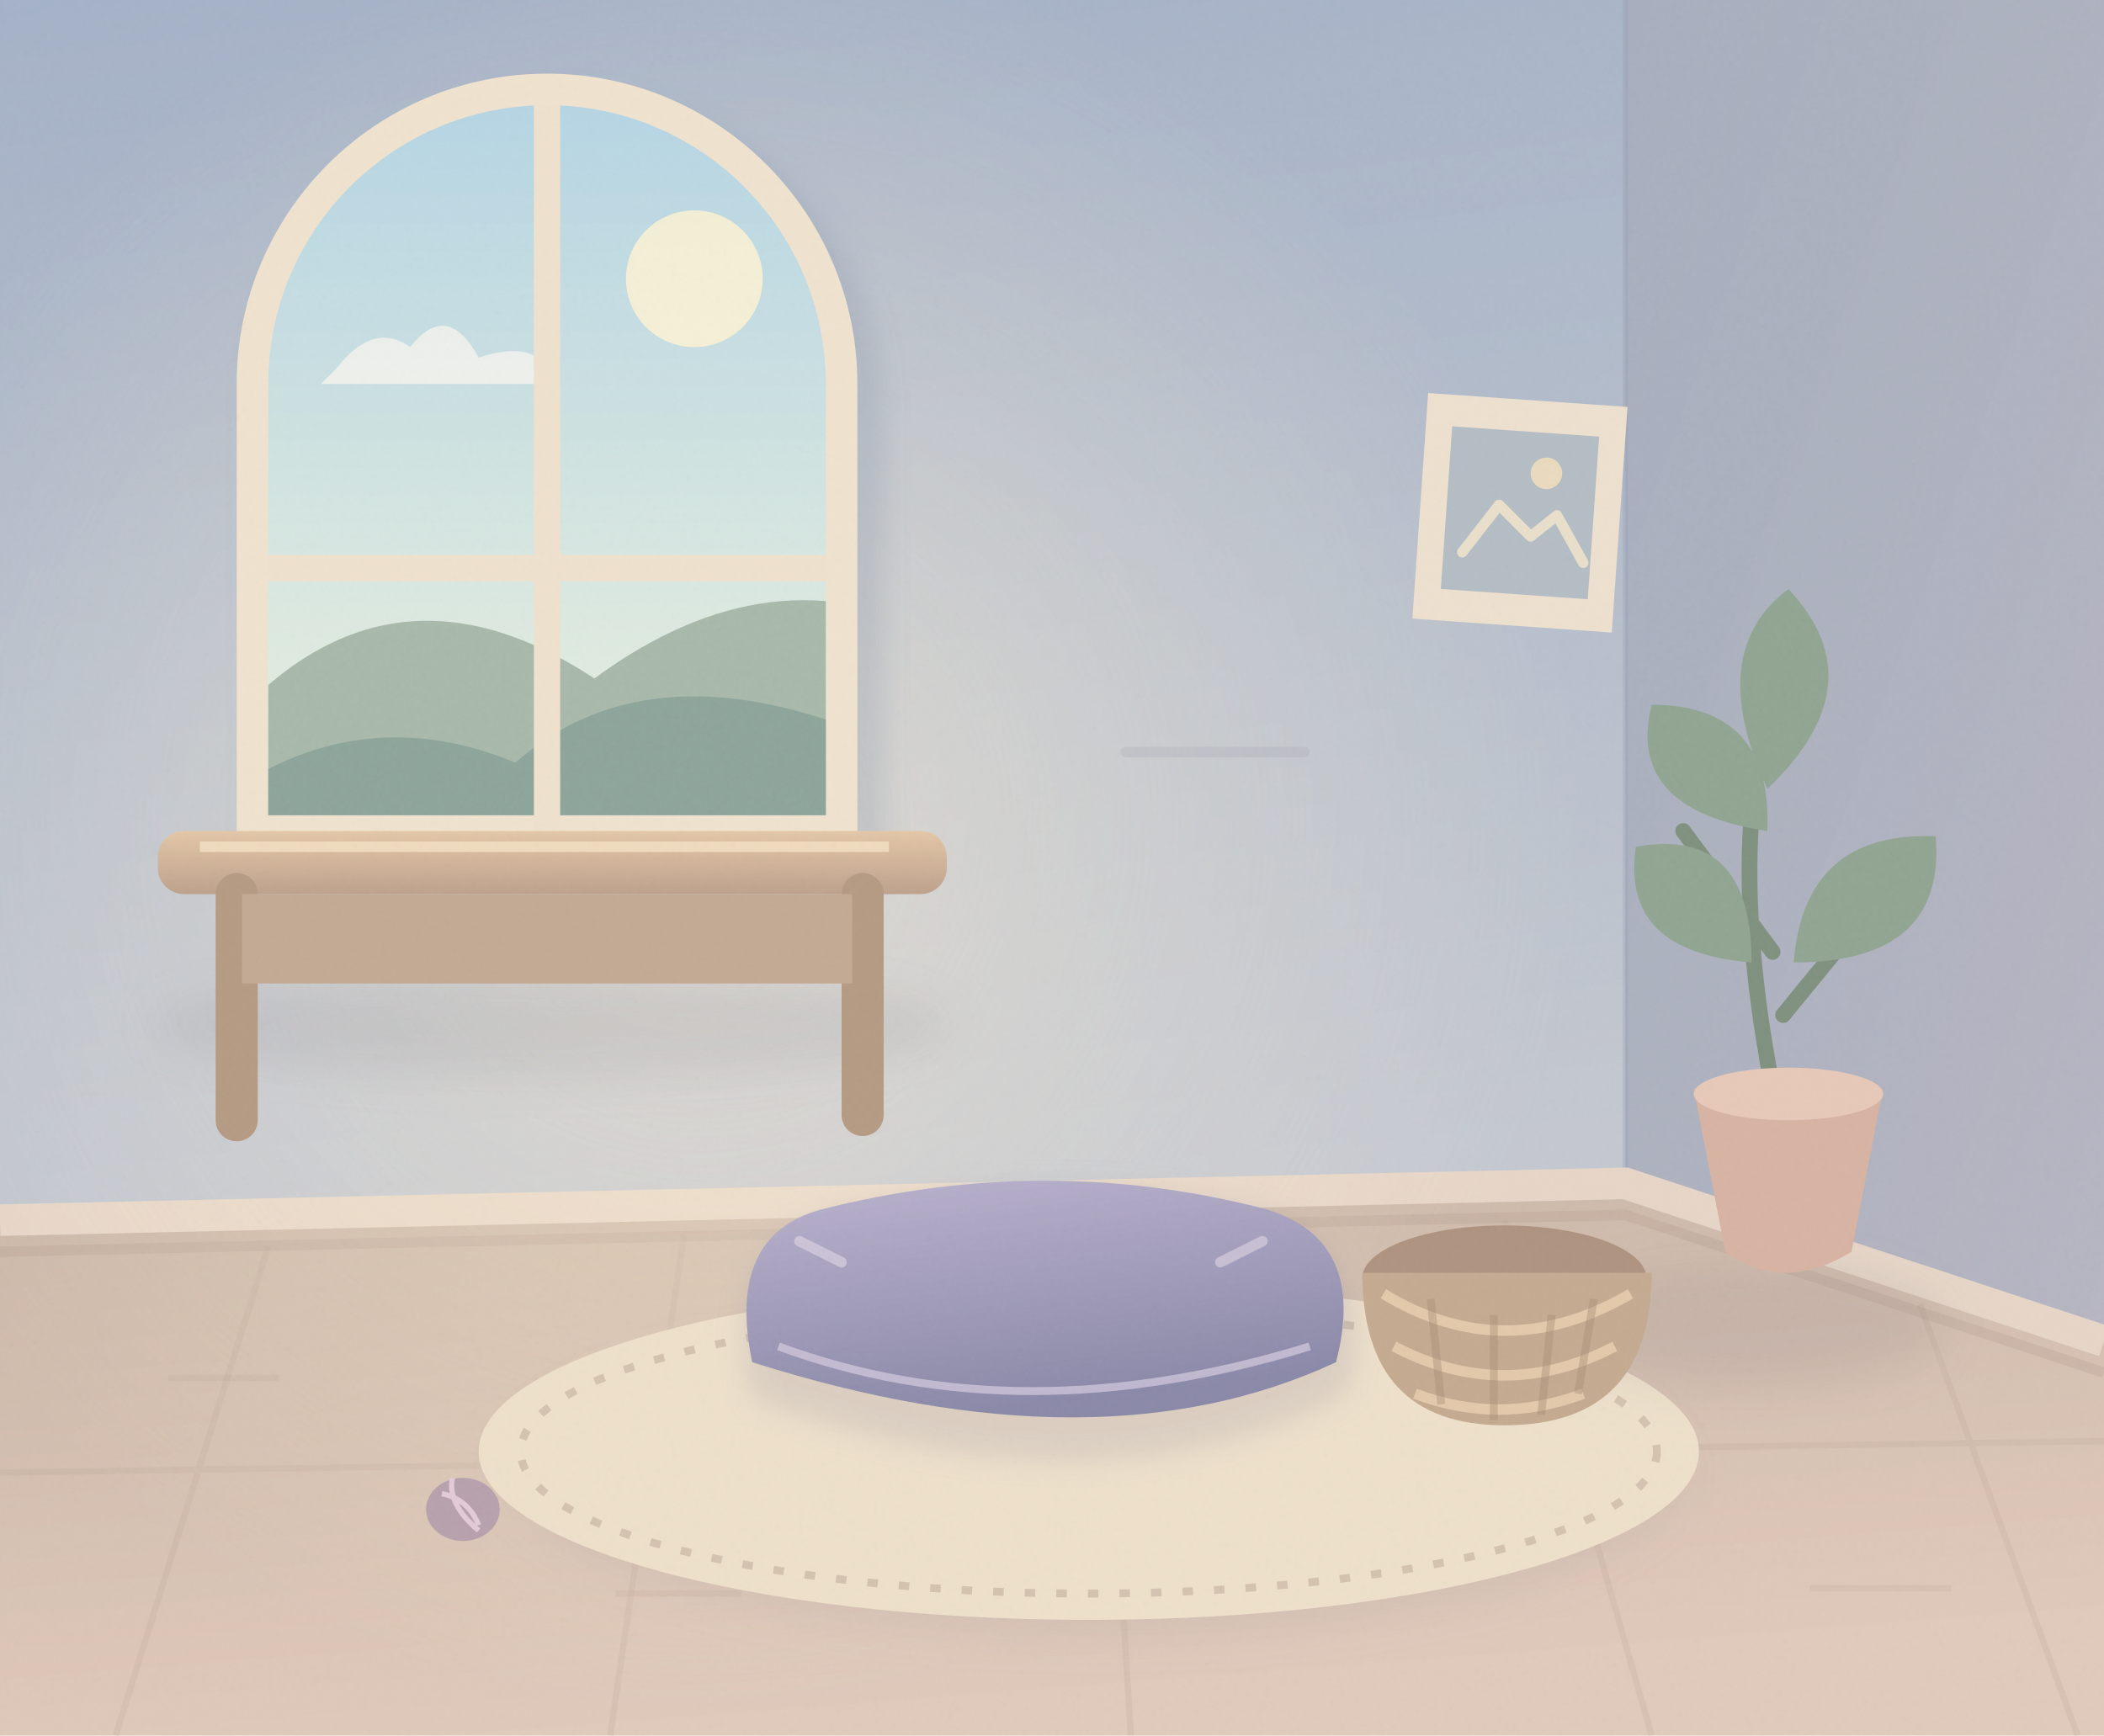
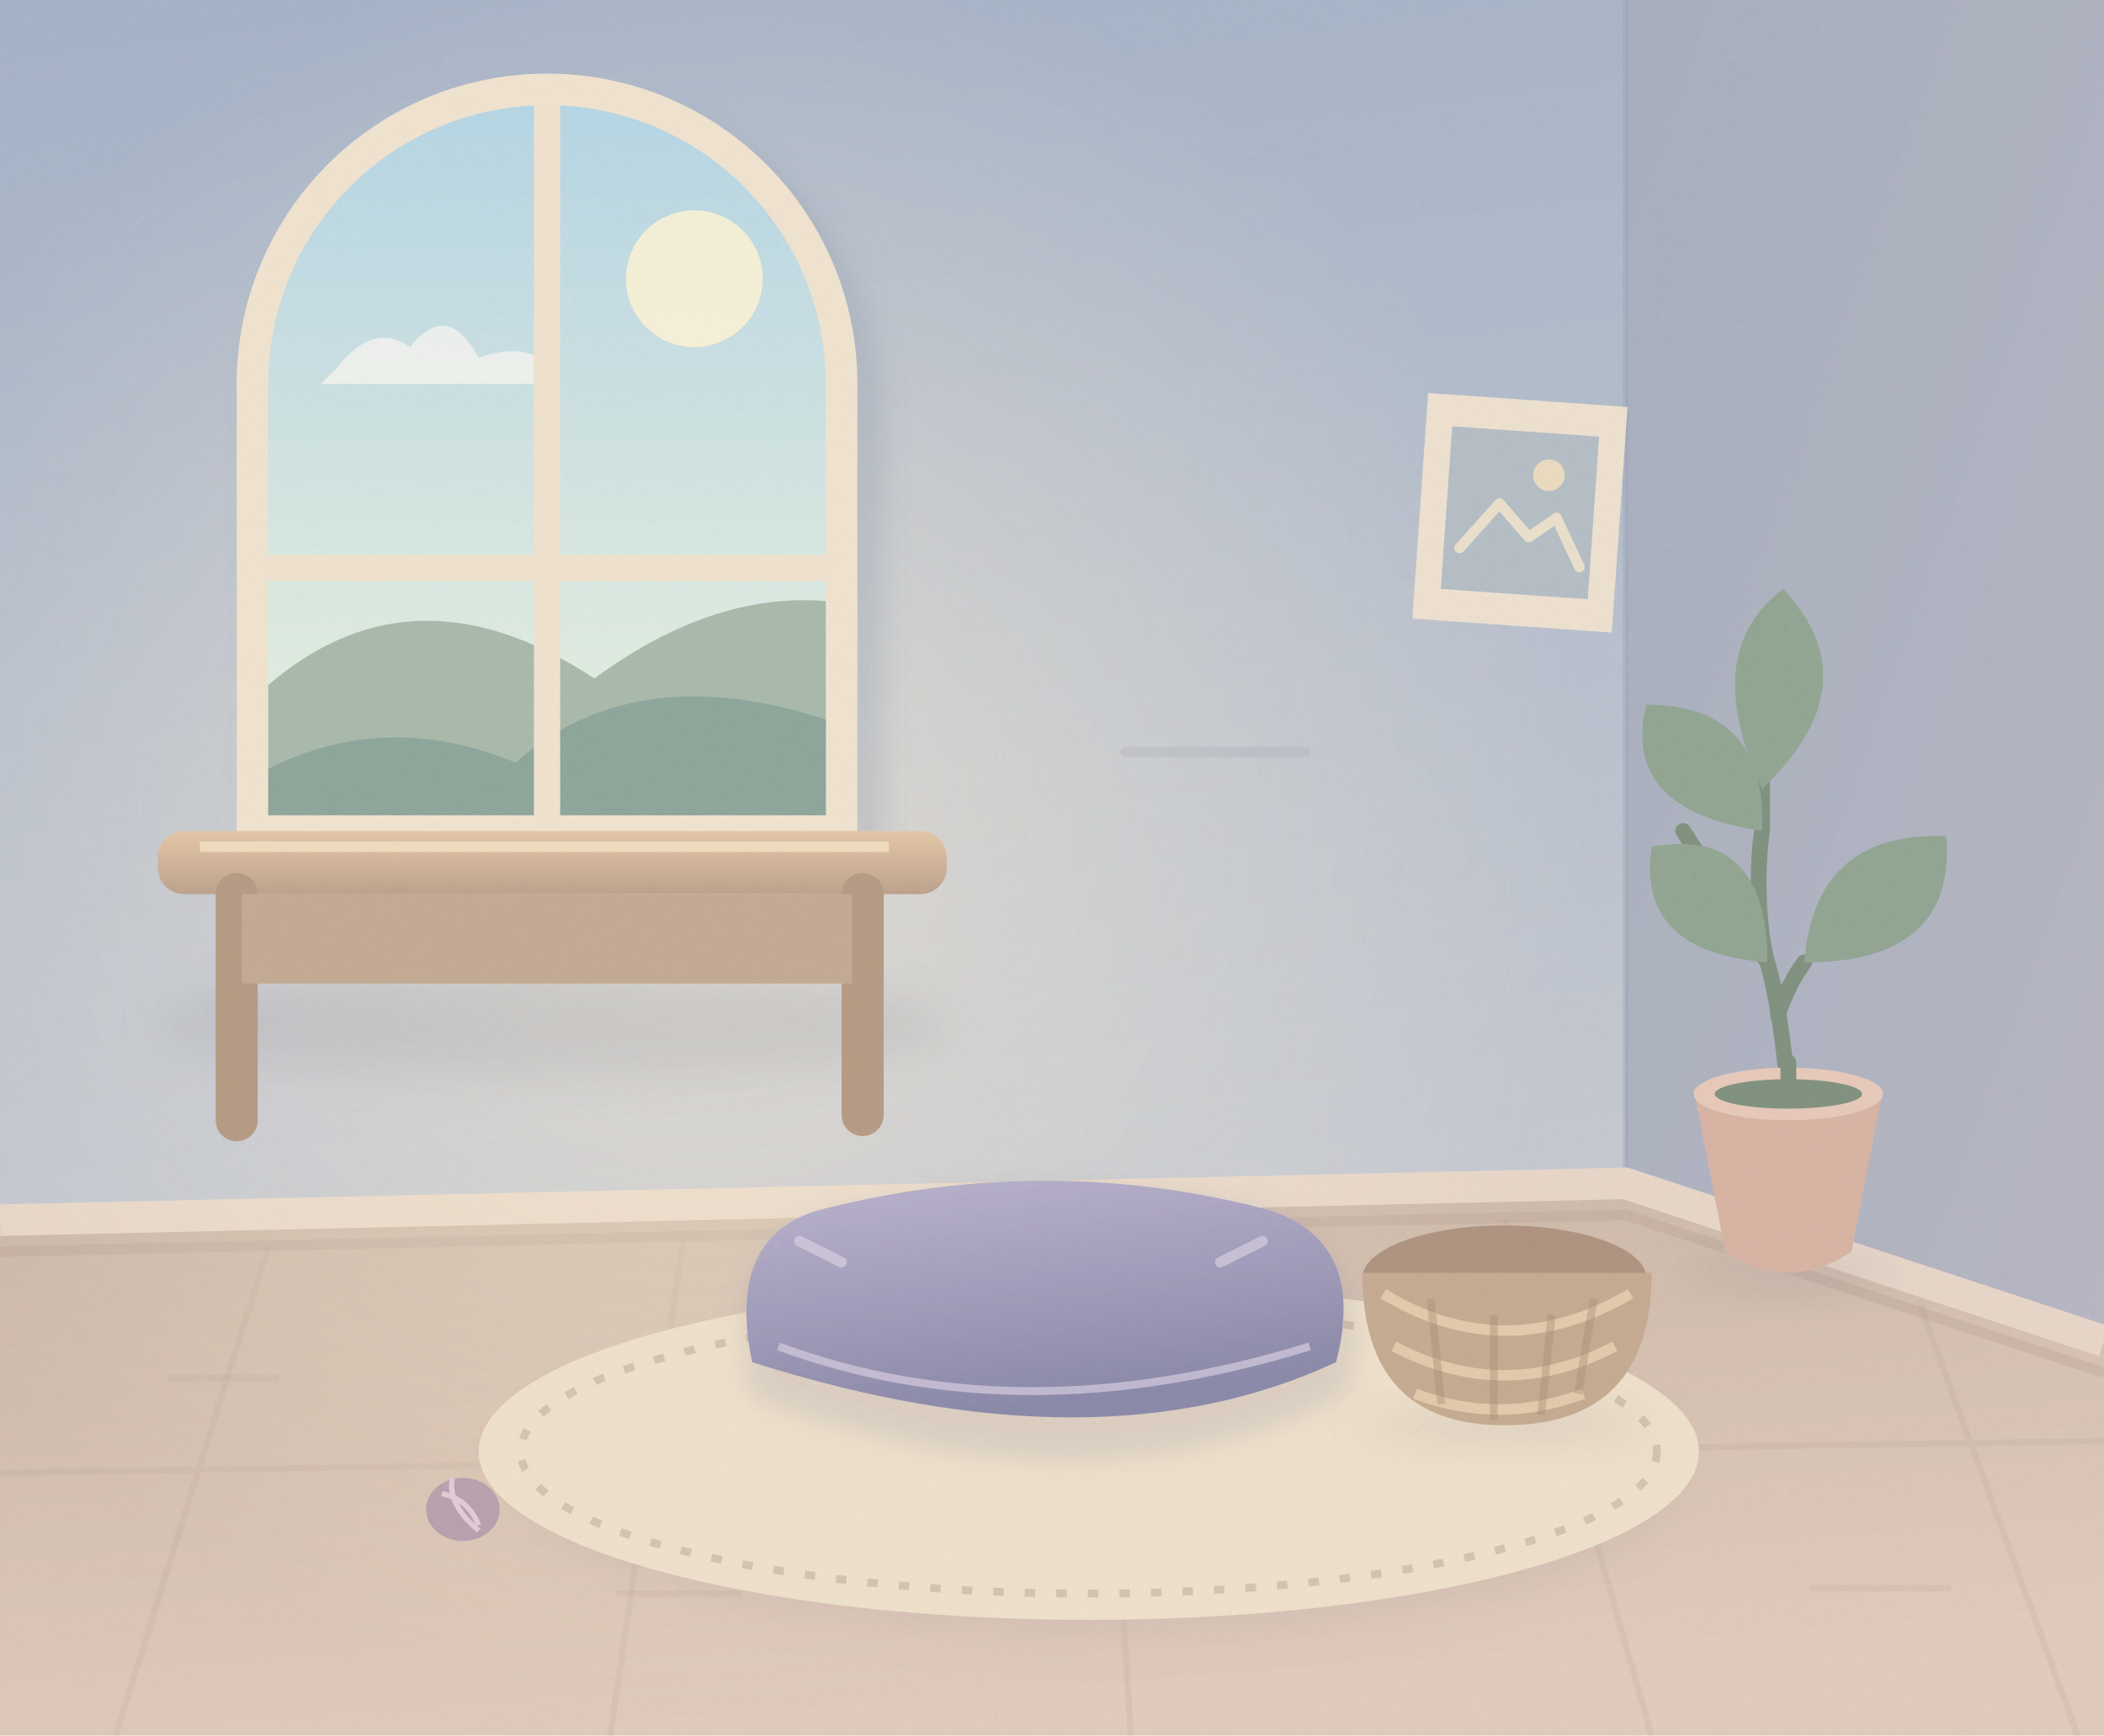
<svg xmlns="http://www.w3.org/2000/svg" width="400" height="330" viewBox="0 0 400 330" fill="none">
  <defs>
    <linearGradient id="wall" x2=".2" y2="1">
      <stop stop-color="#a5b2c7" />
      <stop offset="1" stop-color="#c4c8d0" />
    </linearGradient>
    <linearGradient id="side" x2="1" y2="1">
      <stop stop-color="#a7afbf" />
      <stop offset="1" stop-color="#b7b6c2" />
    </linearGradient>
    <linearGradient id="floor" x2=".3" y2="1">
      <stop stop-color="#c9b6a7" />
      <stop offset="1" stop-color="#e0cabb" />
    </linearGradient>
    <linearGradient id="sky" x2="0" y2="1">
      <stop stop-color="#b4d4e3" />
      <stop offset="1" stop-color="#edf1df" />
    </linearGradient>
    <linearGradient id="wood" x2="0" y2="1">
      <stop stop-color="#e3c7a8" />
      <stop offset="1" stop-color="#bea28d" />
    </linearGradient>
    <linearGradient id="pillow" x2=".3" y2="1">
      <stop stop-color="#bbb3ce" />
      <stop offset="1" stop-color="#8c8aa9" />
    </linearGradient>
    <radialGradient id="sun">
      <stop stop-color="#fff1d6" stop-opacity=".5" />
      <stop offset="1" stop-color="#fff1d6" stop-opacity="0" />
    </radialGradient>
    <filter id="paper" x="0" y="0" width="100%" height="100%">
      <feTurbulence baseFrequency=".7" numOctaves="3" seed="8" stitchTiles="stitch" />
      <feColorMatrix type="saturate" values="0" />
      <feComponentTransfer>
        <feFuncA type="linear" slope=".055" />
      </feComponentTransfer>
      <feBlend in="SourceGraphic" mode="soft-light" />
    </filter>
    <filter id="soft">
      <feGaussianBlur stdDeviation="2.5" />
    </filter>
    <filter id="shadow" x="-30%" y="-40%" width="160%" height="180%">
      <feGaussianBlur stdDeviation="4" />
    </filter>
    <clipPath id="view">
      <path d="M51 155V73a53 53 0 0 1 106 0v82Z" />
    </clipPath>
  </defs>
  <g filter="url(#paper)">
    <path fill="url(#wall)" d="M0 0h400v243H0z" />
    <path fill="url(#side)" d="M309 0h91v255l-91-30Z" />
    <path d="M309 0v225" stroke="#8e98ac" stroke-opacity=".25" />
    <path fill="url(#floor)" d="m0 232 309-7 91 30v75H0Z" />
    <path d="m0 232 309-7 91 30" stroke="#e6d6c8" stroke-width="6" />
    <path d="m0 238 309-7 91 30" stroke="#a58f84" stroke-opacity=".2" stroke-width="2" />
    <g stroke="#aa9284" stroke-opacity=".14" stroke-width="1.2">
      <path d="m0 280 400-6M22 330l29-93m65 93 14-95m85 95-6-97m105 97-28-98m109 98-30-82" />
      <path d="M32 262h21m64 41h24m106-50h18m79 49h27" />
    </g>
    <ellipse cx="133" cy="157" rx="169" ry="168" fill="url(#sun)" />
    <path d="M44 162V73a60 60 0 0 1 120 0v89Z" fill="#718697" fill-opacity=".2" filter="url(#soft)" transform="translate(4 5)" />
    <path d="M45 160V73a59 59 0 0 1 118 0v87Z" fill="#efe2cf" />
    <g clip-path="url(#view)">
      <path fill="url(#sky)" d="M48 14h112v150H48z" />
      <circle cx="132" cy="53" r="13" fill="#fff4d3" opacity=".8" />
      <path d="M45 136q30-32 68-7 34-25 66-8v58H45" fill="#a9b9ab" />
      <path d="M43 151q26-18 55-6 26-23 70-4v30H43" fill="#8fa69b" />
      <path d="M64 70q7-9 14-4 7-9 13 2 12-4 15 5H61Z" fill="#fff9ef" opacity=".65" />
    </g>
    <path d="M104 20v138m-53-50h106" stroke="#eee1ce" stroke-width="5" />
    <ellipse cx="105" cy="195" rx="76" ry="10" fill="#6f6d79" opacity=".12" filter="url(#shadow)" />
    <rect x="30" y="158" width="150" height="12" rx="5" fill="url(#wood)" />
    <path d="M45 170v43m119-43v42" stroke="#b69b85" stroke-width="8" stroke-linecap="round" />
    <path d="M46 170h116v17H46" fill="#c3aa94" />
    <path d="M38 161h131" stroke="#f4e1c5" stroke-width="2" opacity=".8" />
    <ellipse cx="208" cy="280" rx="111" ry="31" fill="#8d8490" opacity=".12" filter="url(#shadow)" />
    <ellipse cx="207" cy="276" rx="116" ry="32" fill="#ede0cb" />
    <ellipse cx="207" cy="276" rx="108" ry="27" stroke="#d4c3b1" stroke-width="1.5" stroke-dasharray="2 4" />
    <path d="M143 266q-7-29 15-35 42-11 85 0 20 9 13 34-47 25-113 1Z" fill="#8f899d" opacity=".2" filter="url(#soft)" />
    <path d="M143 259q-5-24 13-29 43-11 85 0 19 6 13 29-45 21-111 0Z" fill="url(#pillow)" />
    <path d="M148 256q46 17 101 0" stroke="#d6ccdf" stroke-width="1.5" opacity=".7" />
    <path d="m152 236 8 4m80-4-8 4" stroke="#dfd6e4" stroke-width="2" opacity=".6" stroke-linecap="round" />
-     <ellipse cx="332" cy="252" rx="38" ry="12" fill="#756b79" opacity=".13" filter="url(#shadow)" />
-     <path d="M338 212q-9-43-3-71m4 52 18-22m-20 10-17-23" stroke="#829281" stroke-width="3" stroke-linecap="round" />
-     <g fill="#92a693">
-       <path d="M336 158q-27-4-22-24 23 0 22 24Z" />
-       <path d="M336 150q-12-26 4-38 17 18-4 38Z" />
-       <path d="M341 183q2-25 27-24 2 24-27 24Z" />
-       <path d="M333 183q-25-2-22-22 22-4 22 22Z" />
+     <g data-scene-object="potted-plant" transform="translate(340 242)" data-support="0 0" data-root="0 -34">
+       <ellipse cx="0" cy="0" rx="21" ry="4" fill="#756b79" opacity=".13" filter="url(#shadow)" />
+       <path d="M0-34C-1-44-2-52-4-59S-6-78-5-84V-101M-2-49Q0-55 3-59M-4-59-20-84" fill="none" stroke="#829281" stroke-width="3" stroke-linecap="round" />
+       <g fill="#92a693">
+         <path d="M-5-84q-27-4-22-24 23 0 22 24Z" />
+         <path d="M-5-92q-12-26 4-38 17 18-4 38Z" />
+         <path d="M3-59q2-25 27-24 2 24-27 24Z" />
+         <path d="M-4-59q-25-2-22-22 22-4 22 22Z" />
+       </g>
+       <path d="M-18-35-12-4Q0 4 12-4L18-35Z" fill="#d7b4a4" />
+       <ellipse cx="0" cy="-34" rx="18" ry="5" fill="#e6c9b9" />
+       <ellipse data-plant-soil="" cx="0" cy="-34" rx="14" ry="2.8" fill="#829281" />
+       <path data-plant-root="" d="M0-40V-33" stroke="#829281" stroke-width="3" stroke-linecap="round" />
+       <path d="M-14-32Q0-28 14-32" stroke="#e6c9b9" stroke-width="1.6" stroke-linecap="round" />
    </g>
-     <path d="m322 207 6 31q11 8 24 0l6-31Z" fill="#d7b4a4" />
-     <ellipse cx="340" cy="208" rx="18" ry="5" fill="#e6c9b9" />
-     <ellipse cx="286" cy="243" rx="27" ry="10" fill="#af9481" />
-     <path d="M259 242q0 29 27 29 28 0 28-29" fill="#c4ab91" />
-     <path d="M263 246q23 14 47 0m-45 10q21 11 42 0m-38 9q16 6 32 0" stroke="#e3c9ac" stroke-width="2" />
-     <path d="m272 247 2 20m10-17v20m11-20-2 19m10-22-3 18" stroke="#a68c77" stroke-opacity=".4" stroke-width="1.5" />
-     <path d="M270 76h38v43h-38Z" fill="#ece0cf" transform="rotate(4 289 97)" />
-     <path d="M275 82h28v31h-28Z" fill="#b5bdc5" transform="rotate(4 289 97)" />
-     <path d="m278 105 7-9 6 6 5-4 5 9" stroke="#e8dfcb" stroke-width="2" stroke-linecap="round" stroke-linejoin="round" />
-     <circle cx="294" cy="90" r="3" fill="#e9dac0" />
+     <g data-scene-object="basket" transform="translate(286 271)" data-support="0 0">
+       <ellipse cx="0" cy="0" rx="28" ry="4" fill="#756b79" opacity=".12" filter="url(#shadow)" />
+       <ellipse cx="0" cy="-28" rx="27" ry="10" fill="#af9481" />
+       <path d="M-27-29q0 29 27 29 28 0 28-29" fill="#c4ab91" />
+       <path d="M-23-25q23 14 47 0M-21-15q21 11 42 0M-17-6q16 6 32 0" stroke="#e3c9ac" stroke-width="2" />
+       <path d="M-14-24l2 20M-2-21v20M9-21l-2 19M17-24l-3 18" stroke="#a68c77" stroke-opacity=".4" stroke-width="1.5" />
+     </g>
+     <g data-scene-object="picture" transform="rotate(4 289 97)">
+       <path d="M270 76h38v43h-38Z" fill="#ece0cf" />
+       <path d="M275 82h28v31h-28Z" fill="#b5bdc5" />
+       <path d="m278 105 7-9 6 6 5-4 5 9" stroke="#e8dfcb" stroke-width="2" stroke-linecap="round" stroke-linejoin="round" />
+       <circle cx="294" cy="90" r="3" fill="#e9dac0" />
+     </g>
    <path d="M214 143h34" stroke="#a5a4b2" stroke-opacity=".25" stroke-width="2" stroke-linecap="round" />
    <ellipse cx="88" cy="287" rx="7" ry="6" fill="#b7a2ae" />
    <path d="M84 284q5 1 7 6m-5-9q-1 5 5 10" stroke="#e3cbd6" stroke-width="1" />
  </g>
</svg>
